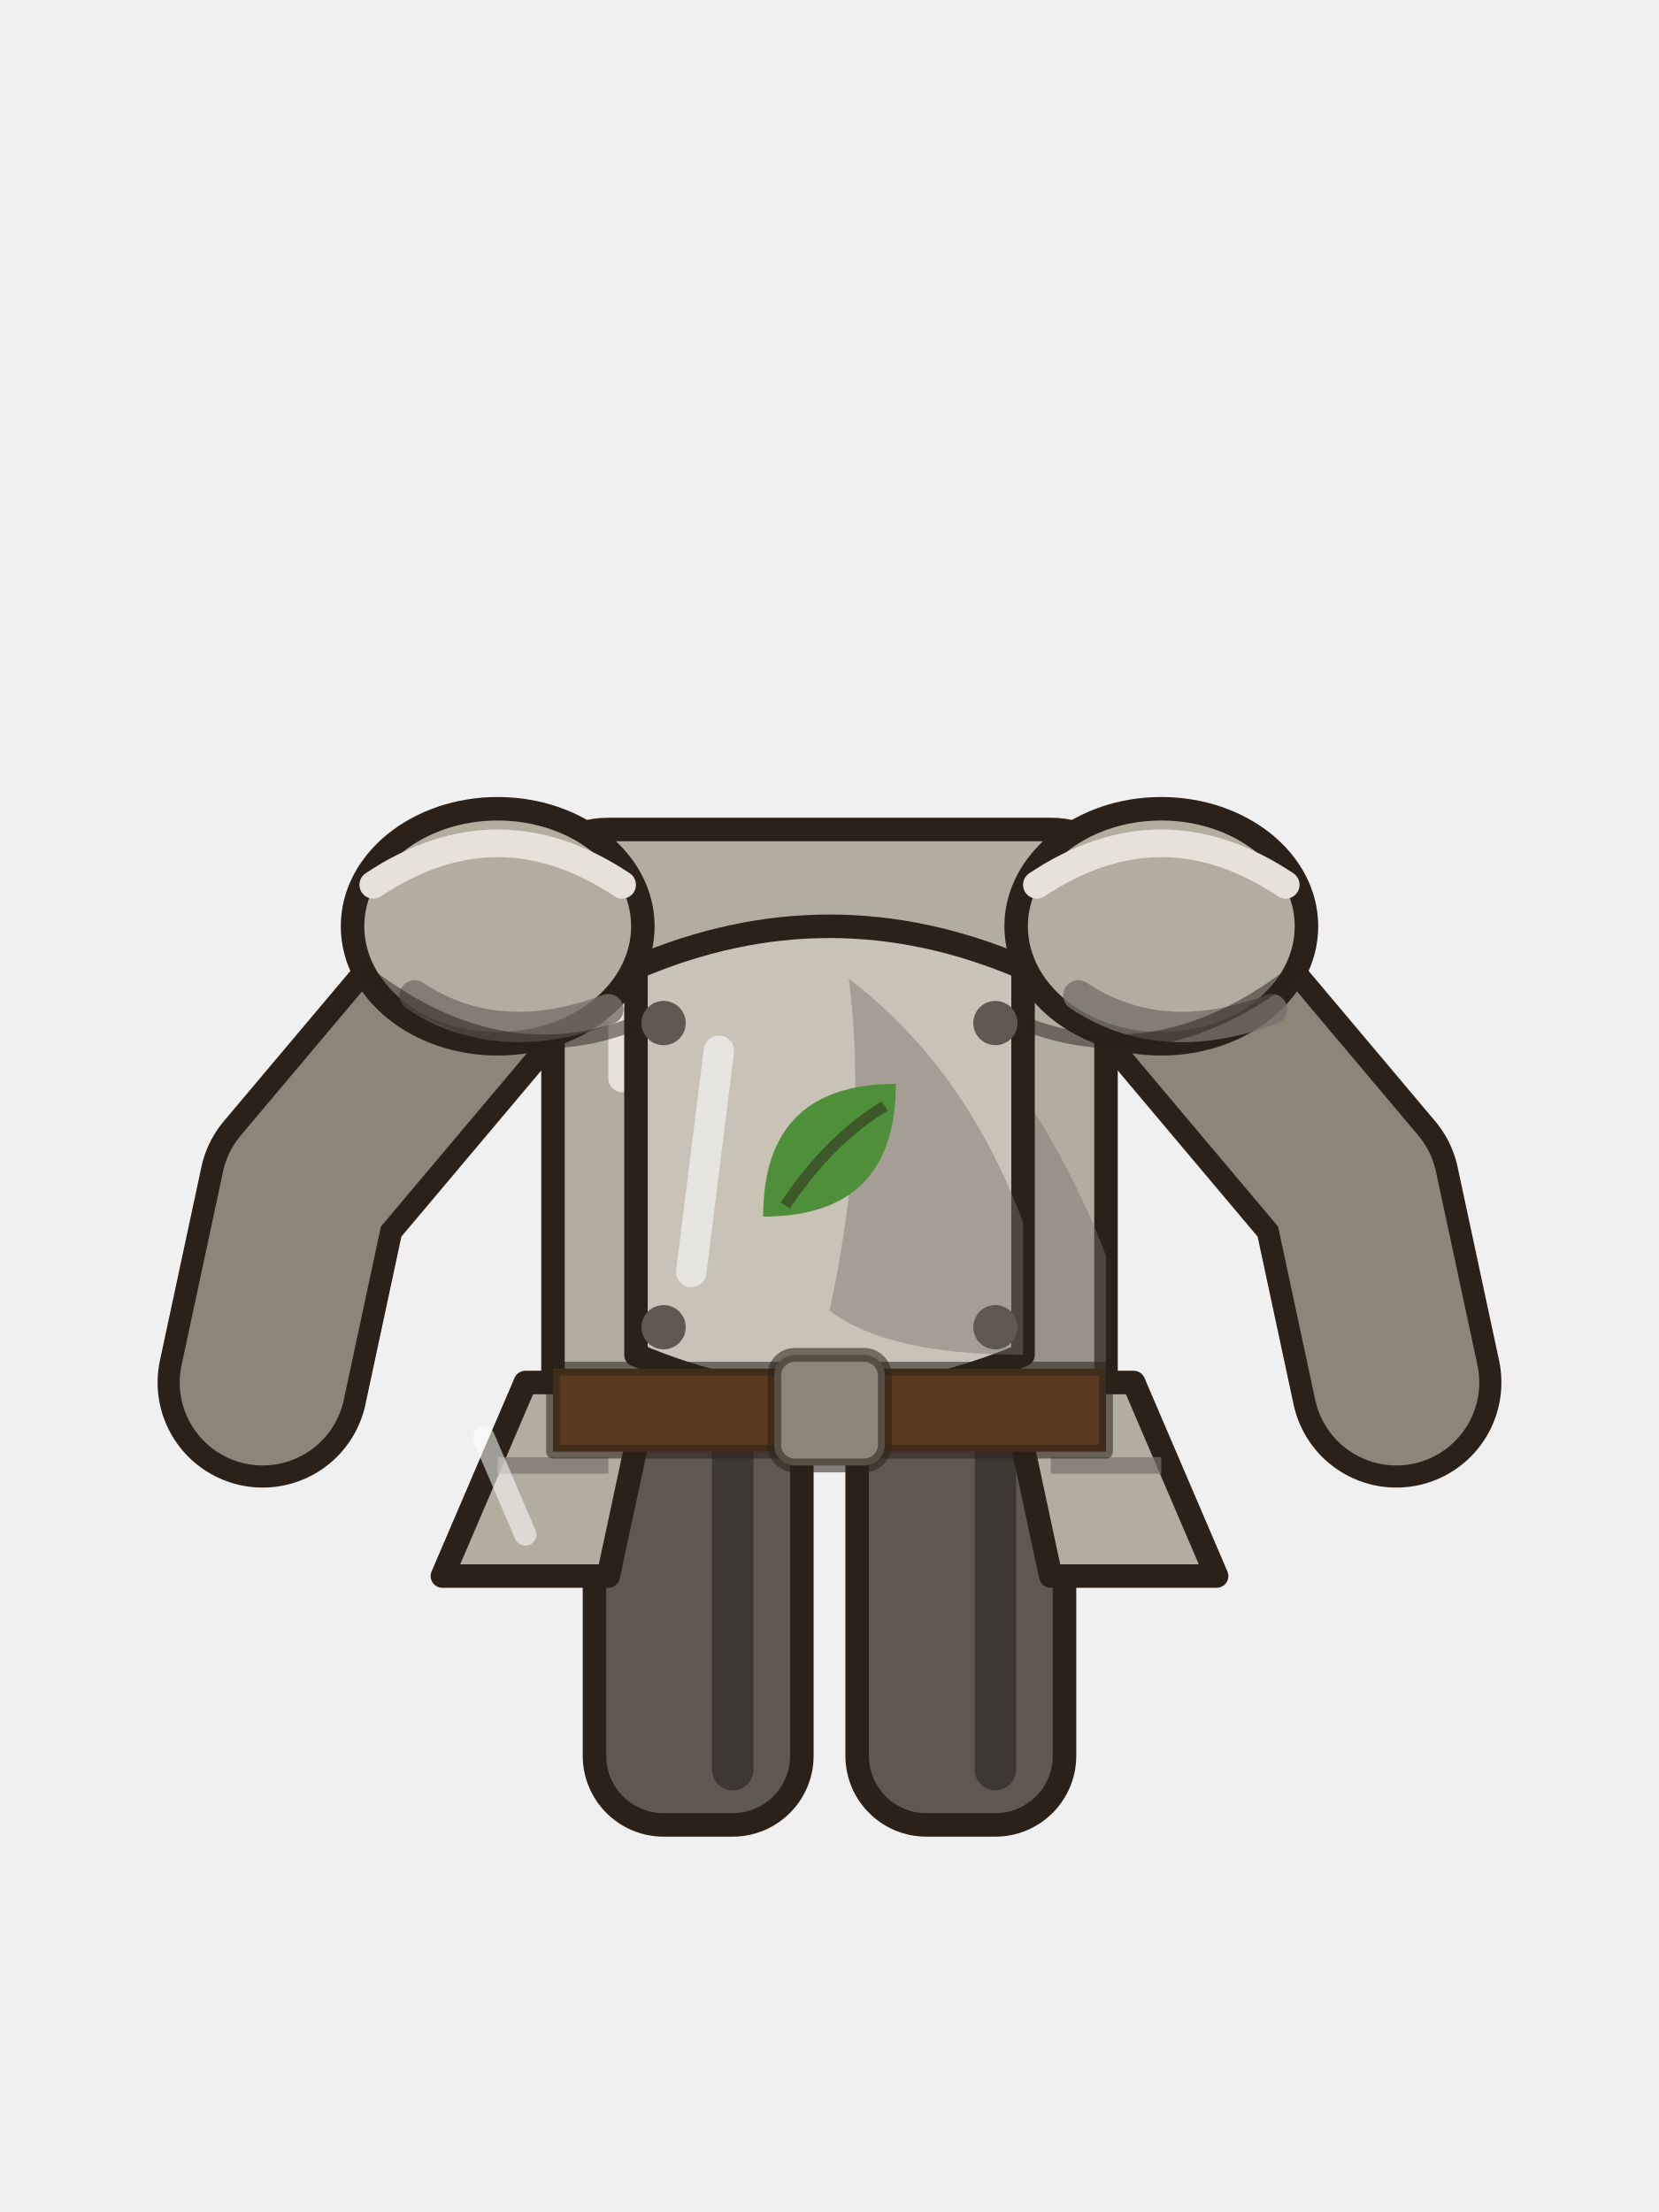
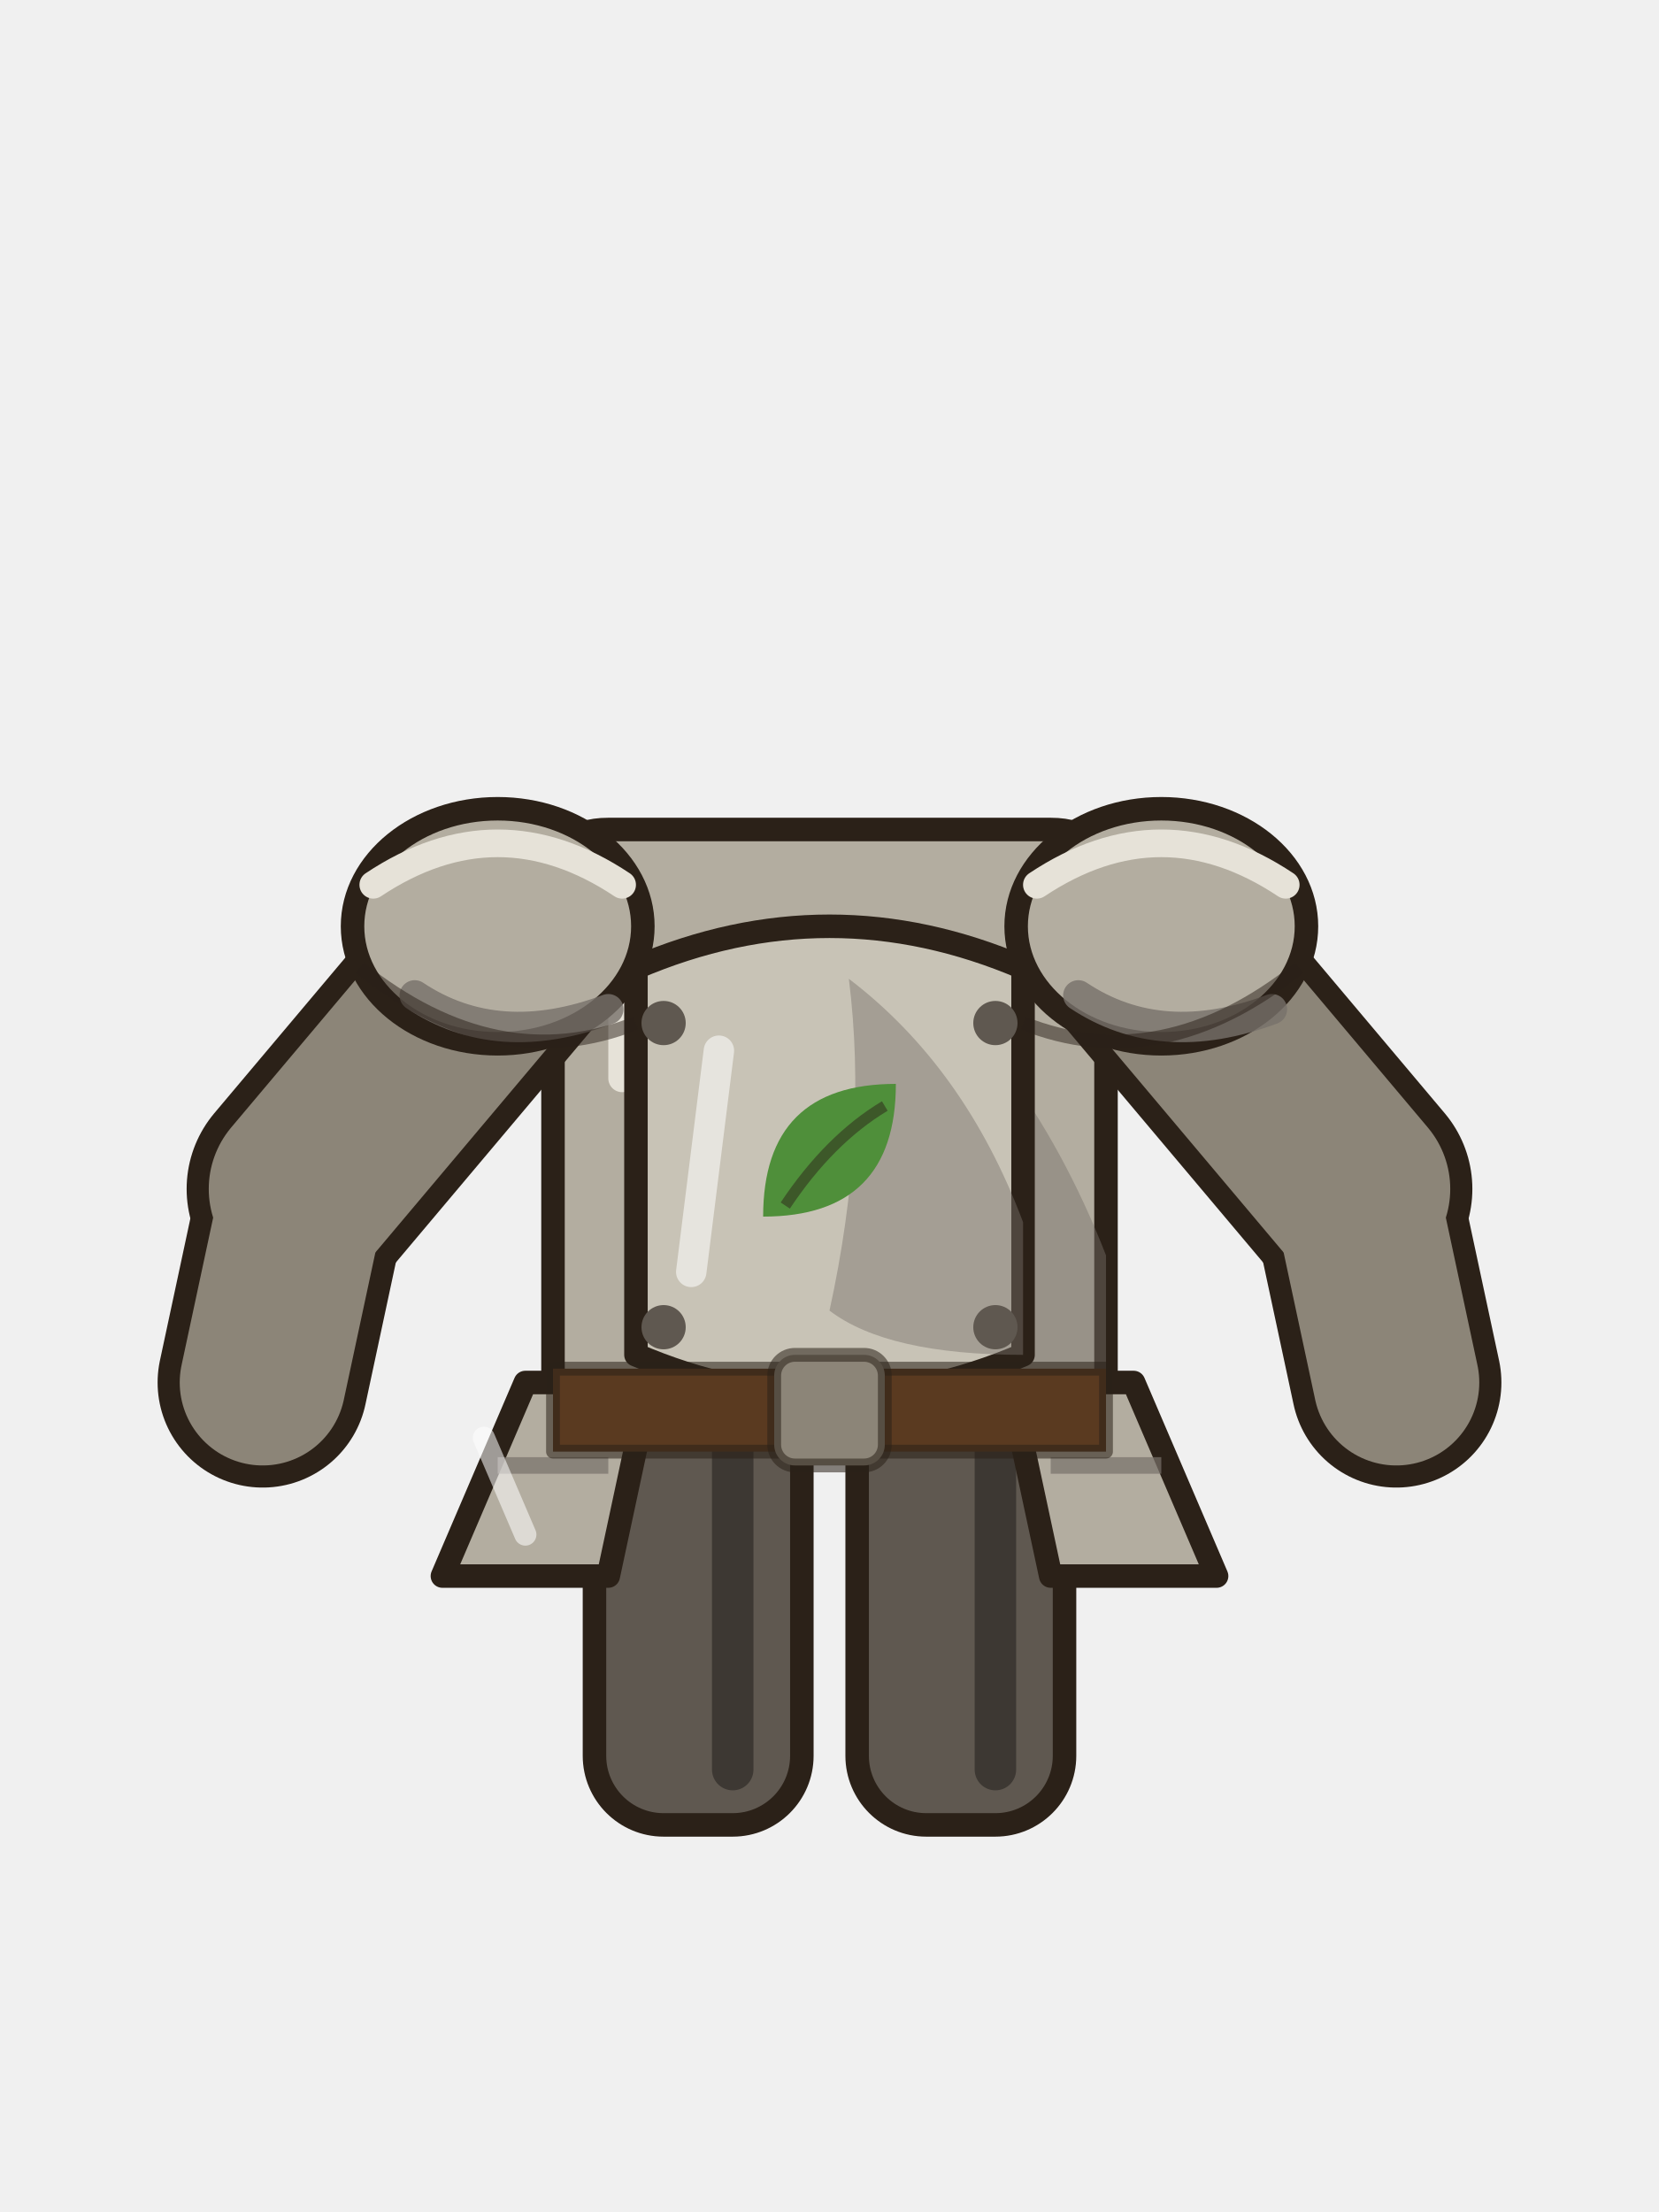
<svg xmlns="http://www.w3.org/2000/svg" width="120" height="160" viewBox="0 0 120 160">
  <rect x="43" y="100" width="15" height="32" rx="5" fill="#5f5850" stroke="#2b2118" stroke-width="1.7" stroke-linejoin="round" stroke-linecap="round" />
  <rect x="62" y="100" width="15" height="32" rx="5" fill="#5f5850" stroke="#2b2118" stroke-width="1.7" stroke-linejoin="round" stroke-linecap="round" />
  <path d="M53,104 v24 M72,104 v24" stroke="#3d3833" stroke-width="3" stroke-linecap="round" />
  <path d="M40,64 q0,-4 4,-4 h32 q4,0 4,4 v36 q0,4 -4,4 h-32 q-4,0 -4,-4z" fill="#b3ada0" stroke="#2b2118" stroke-width="1.7" stroke-linejoin="round" stroke-linecap="round" />
  <path d="M38,67 L22,86 L19,100" fill="none" stroke="#2b2118" stroke-width="15.2" stroke-linecap="round" stroke-linejoin="round" />
+   <path d="M38,67 L22,86" fill="none" stroke="#2b2118" stroke-width="17" stroke-linecap="round" stroke-linejoin="round" />
  <path d="M82,67 L98,86 L101,100" fill="none" stroke="#2b2118" stroke-width="15.2" stroke-linecap="round" stroke-linejoin="round" />
+   <path d="M82,67 L98,86" fill="none" stroke="#2b2118" stroke-width="17" stroke-linecap="round" stroke-linejoin="round" />
  <path d="M38,67 L22,86 L19,100" fill="none" stroke="#8c8578" stroke-width="12" stroke-linecap="round" stroke-linejoin="round" />
+   <path d="M38,67 L22,86" fill="none" stroke="#8c8578" stroke-width="13.8" stroke-linecap="round" stroke-linejoin="round" />
  <path d="M82,67 L98,86 L101,100" fill="none" stroke="#8c8578" stroke-width="12" stroke-linecap="round" stroke-linejoin="round" />
+   <path d="M82,67 L98,86" fill="none" stroke="#8c8578" stroke-width="13.8" stroke-linecap="round" stroke-linejoin="round" />
  <path d="M62,66.6 q12,8.8 18,24.2 v13.2 q-14,0 -20,-4.4 q4,-17.6 2,-33z" fill="#77706a" opacity=".45" />
  <path d="M45,68 v10" stroke="#e6e2d8" stroke-width="2" stroke-linecap="round" />
  <path d="M50,88 q3,5 0,11" fill="none" stroke="#77706a" stroke-width="1.2" stroke-linecap="round" opacity=".7" />
  <path d="M56,88 q3,5 0,11" fill="none" stroke="#77706a" stroke-width="1.2" stroke-linecap="round" opacity=".7" />
  <path d="M46,70 q14,-6 28,0 v28 q-14,6 -28,0z" fill="#c8c3b6" stroke="#2b2118" stroke-width="1.7" stroke-linejoin="round" stroke-linecap="round" />
  <path d="M61.4,70.8 q8.4,6.4 12.6,17.6 v9.6 q-9.8,0 -14,-3.2 q2.8,-12.8 1.4,-24z" fill="#77706a" opacity=".45" />
  <path d="M50,92 L52,76" stroke="#fff" stroke-width="2.2" stroke-linecap="round" opacity=".55" />
  <g fill="#5f5850">
    <circle cx="48" cy="74" r="1.6" />
    <circle cx="72" cy="74" r="1.6" />
    <circle cx="48" cy="96" r="1.6" />
    <circle cx="72" cy="96" r="1.6" />
  </g>
  <ellipse cx="36" cy="67" rx="10.5" ry="8.5" fill="#b3ada0" stroke="#2b2118" stroke-width="1.7" stroke-linejoin="round" stroke-linecap="round" />
  <ellipse cx="84" cy="67" rx="10.5" ry="8.5" fill="#b3ada0" stroke="#2b2118" stroke-width="1.7" stroke-linejoin="round" stroke-linecap="round" />
  <path d="M27,64 q9,-6 18,0 M75,64 q9,-6 18,0" fill="none" stroke="#e6e2d8" stroke-width="2" stroke-linecap="round" />
  <path d="M30,72 q6,4 14,1 M78,72 q6,4 14,1" fill="none" stroke="#77706a" stroke-width="2.2" stroke-linecap="round" opacity=".8" />
  <path d="M26,70 q10,8 20,4 M74,74 q10,4 20,-4" fill="none" stroke="#2b2118" stroke-width="1" stroke-opacity=".5" />
  <path d="M38,100 l-6,14 h12 l3,-14z M82,100 l6,14 h-12 l-3,-14z" fill="#b3ada0" stroke="#2b2118" stroke-width="1.7" stroke-linejoin="round" stroke-linecap="round" />
  <path d="M36,106 h8 M76,106 h8" stroke="#77706a" stroke-width="1.2" opacity=".7" />
  <path d="M35,104 L38,111" stroke="#fff" stroke-width="1.6" stroke-linecap="round" opacity=".55" />
  <path d="M40,99 h40 v6 h-40z" fill="#5a3a20" stroke="#2b2118" stroke-width="1" stroke-opacity=".55" stroke-linejoin="round" stroke-linecap="round" />
  <rect x="56" y="98" width="8" height="8" rx="1.5" fill="#8c8578" stroke="#2b2118" stroke-width="1" stroke-opacity=".55" stroke-linejoin="round" stroke-linecap="round" />
  <g transform="translate(60,84) scale(0.8)">
    <path d="M-6,5 q0,-12 12,-12 q0,12 -12,12z" fill="#4f8f3a" />
    <path d="M-4,4 q4,-6 9,-9" fill="none" stroke="#2b2118" stroke-width="1" opacity=".5" />
  </g>
</svg>
